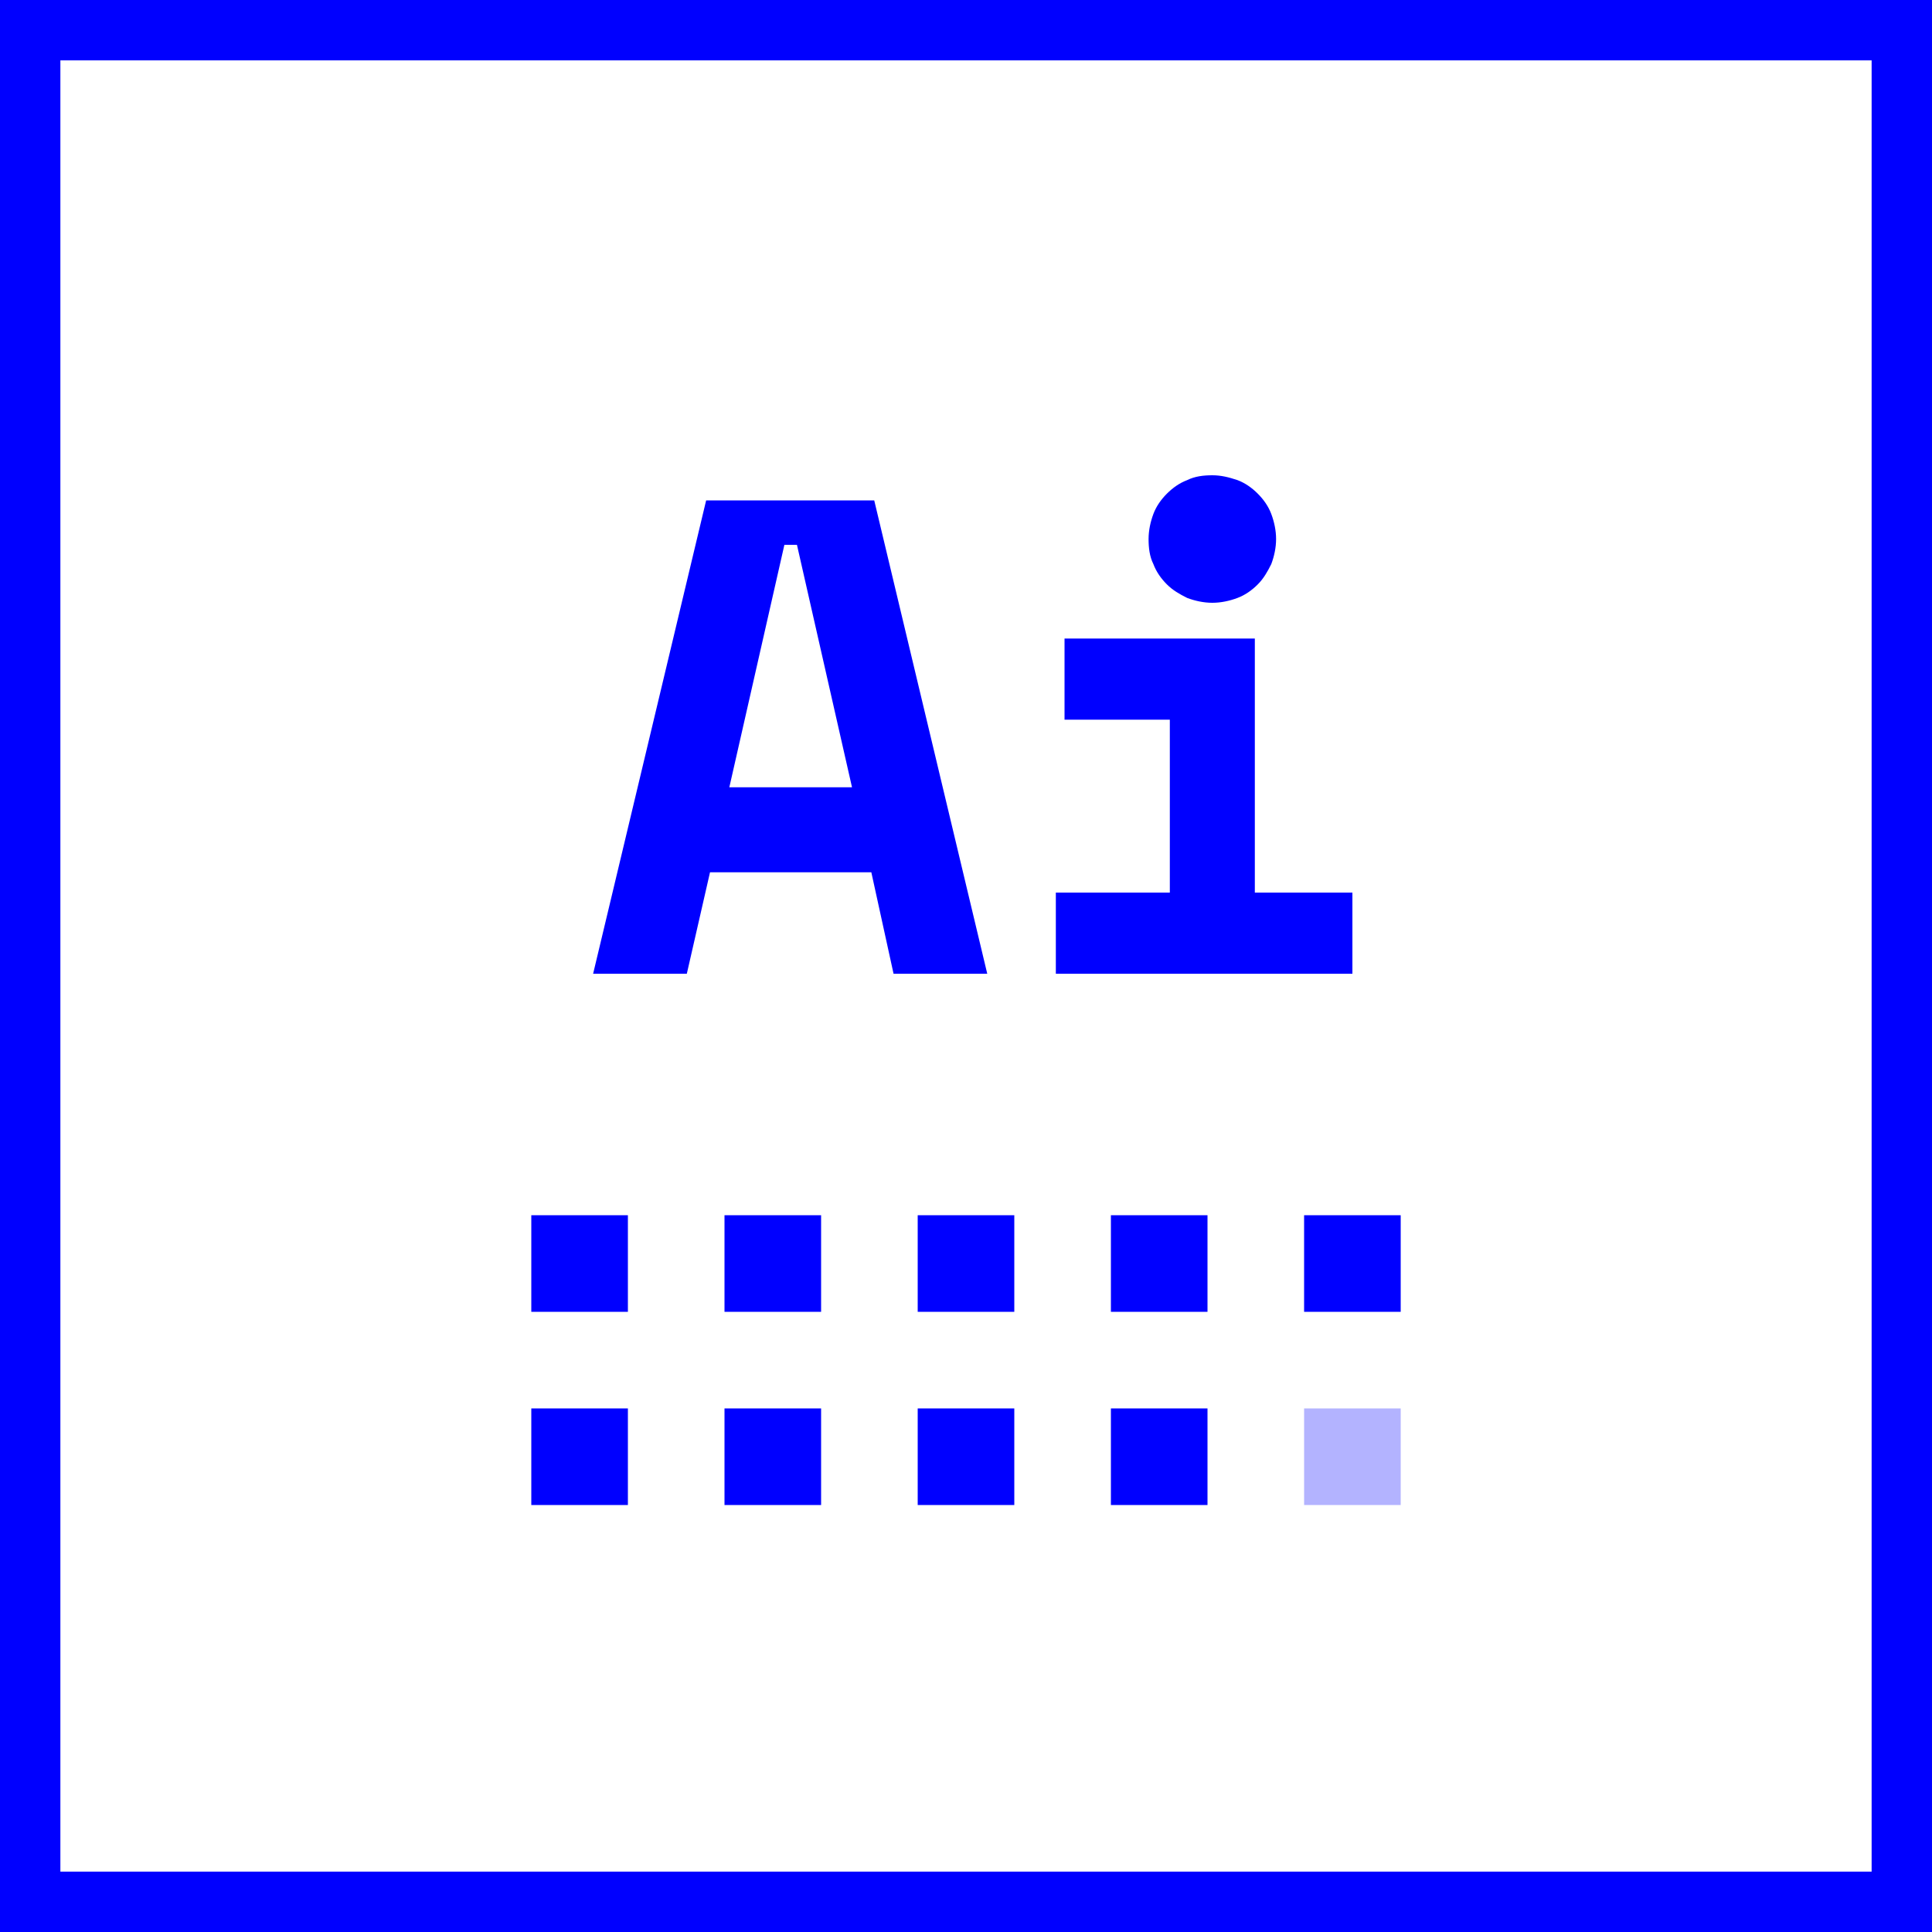
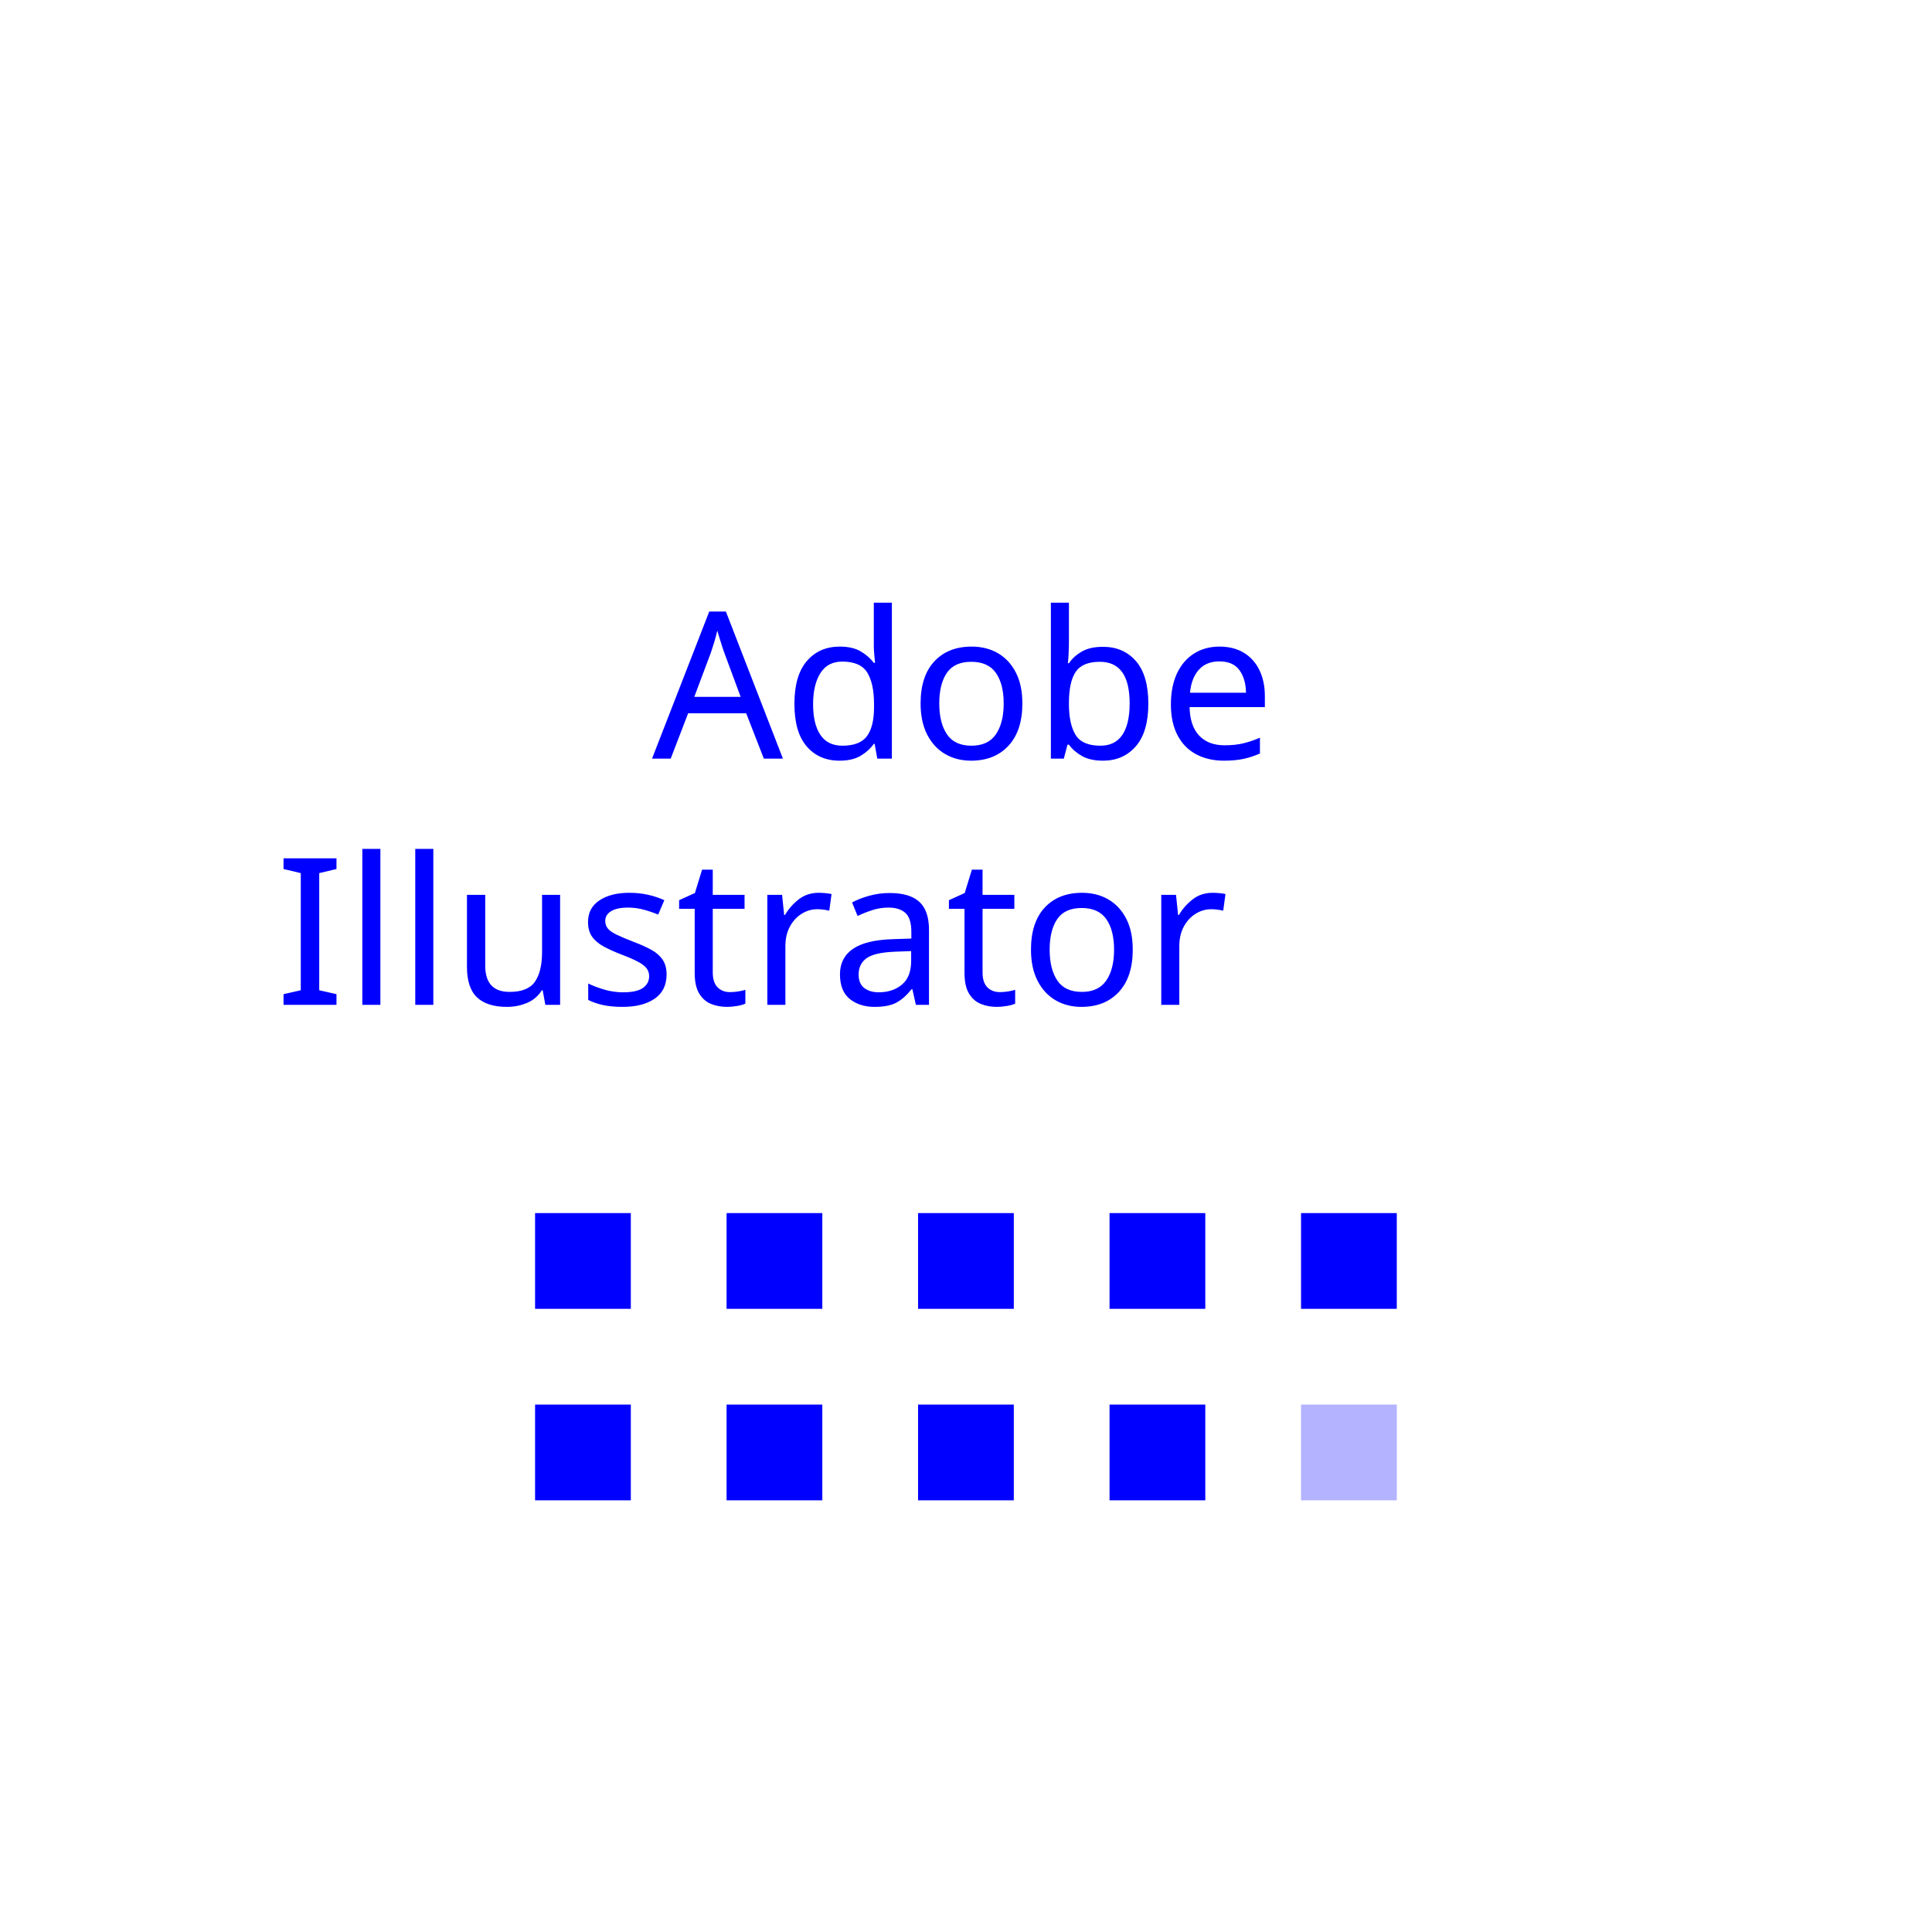
- <svg xmlns="http://www.w3.org/2000/svg" version="1.1" id="Layer_1" x="0px" y="0px" viewBox="600 0 200 200" enable-background="new 600 0 200 200" xml:space="preserve">
-   <rect x="600" fill="none" stroke="#0000FF" stroke-width="12.5" stroke-miterlimit="10" width="200" height="200" />
+ <svg xmlns="http://www.w3.org/2000/svg" version="1.1" id="Layer_1" x="0px" y="0px" viewBox="599.2 -1701.9 1412.5 1412.5" enable-background="new 599.2 -1701.9 1412.5 1412.5" xml:space="preserve">
  <g>
-     <g>
-       <path fill="#0000FF" d="M690.2,90.3h-16.7l-2.4,10.5h-9.7l11.7-49h17.4l11.7,49h-9.7L690.2,90.3z M675.5,81.5h12.7l-5.7-25.1h-1.3    L675.5,81.5z" />
-       <path fill="#0000FF" d="M709.3,92.4h11.8V74.5h-10.9v-8.4h19.7v26.3H740v8.4h-30.7V92.4z M732.1,55.8c0,0.9-0.2,1.8-0.5,2.6    c-0.4,0.8-0.8,1.5-1.4,2.1c-0.6,0.6-1.3,1.1-2.1,1.4c-0.8,0.3-1.7,0.5-2.6,0.5c-0.9,0-1.8-0.2-2.6-0.5c-0.8-0.4-1.5-0.8-2.1-1.4    c-0.6-0.6-1.1-1.3-1.4-2.1c-0.4-0.8-0.5-1.7-0.5-2.6c0-0.9,0.2-1.8,0.5-2.6c0.3-0.8,0.8-1.5,1.4-2.1c0.6-0.6,1.3-1.1,2.1-1.4    c0.8-0.4,1.7-0.5,2.6-0.5c0.9,0,1.7,0.2,2.6,0.5c0.8,0.3,1.5,0.8,2.1,1.4c0.6,0.6,1.1,1.3,1.4,2.1C731.9,54,732.1,54.9,732.1,55.8    z" />
-     </g>
-     <g>
-       <line fill="none" stroke="#0000FF" stroke-width="10" stroke-miterlimit="10" x1="655" y1="130.8" x2="665" y2="130.8" />
-       <line fill="none" stroke="#0000FF" stroke-width="10" stroke-miterlimit="10" x1="675" y1="130.8" x2="685" y2="130.8" />
-       <line fill="none" stroke="#0000FF" stroke-width="10" stroke-miterlimit="10" x1="695" y1="130.8" x2="705" y2="130.8" />
-       <line fill="none" stroke="#0000FF" stroke-width="10" stroke-miterlimit="10" x1="715" y1="130.8" x2="725" y2="130.8" />
-       <line fill="none" stroke="#0000FF" stroke-width="10" stroke-miterlimit="10" x1="735" y1="130.8" x2="745" y2="130.8" />
-       <line fill="none" stroke="#0000FF" stroke-width="10" stroke-miterlimit="10" x1="655" y1="150.8" x2="665" y2="150.8" />
-       <line fill="none" stroke="#0000FF" stroke-width="10" stroke-miterlimit="10" x1="675" y1="150.8" x2="685" y2="150.8" />
-       <line fill="none" stroke="#0000FF" stroke-width="10" stroke-miterlimit="10" x1="695" y1="150.8" x2="705" y2="150.8" />
-       <line fill="none" stroke="#0000FF" stroke-width="10" stroke-miterlimit="10" x1="715" y1="150.8" x2="725" y2="150.8" />
-       <line opacity="0.3" fill="none" stroke="#0000FF" stroke-width="10" stroke-miterlimit="10" x1="735" y1="150.8" x2="745" y2="150.8" />
-     </g>
+     <line fill="none" stroke="#0000FF" stroke-width="70" stroke-miterlimit="10" x1="990.4" y1="-780" x2="1060.4" y2="-780" />
+     <line fill="none" stroke="#0000FF" stroke-width="70" stroke-miterlimit="10" x1="1130.4" y1="-780" x2="1200.4" y2="-780" />
+     <line fill="none" stroke="#0000FF" stroke-width="70" stroke-miterlimit="10" x1="1270.4" y1="-780" x2="1340.4" y2="-780" />
+     <line fill="none" stroke="#0000FF" stroke-width="70" stroke-miterlimit="10" x1="1410.4" y1="-780" x2="1480.4" y2="-780" />
+     <line fill="none" stroke="#0000FF" stroke-width="70" stroke-miterlimit="10" x1="1550.4" y1="-780" x2="1620.4" y2="-780" />
+     <line fill="none" stroke="#0000FF" stroke-width="70" stroke-miterlimit="10" x1="990.4" y1="-640" x2="1060.4" y2="-640" />
+     <line fill="none" stroke="#0000FF" stroke-width="70" stroke-miterlimit="10" x1="1130.4" y1="-640" x2="1200.4" y2="-640" />
+     <line fill="none" stroke="#0000FF" stroke-width="70" stroke-miterlimit="10" x1="1270.4" y1="-640" x2="1340.4" y2="-640" />
+     <line fill="none" stroke="#0000FF" stroke-width="70" stroke-miterlimit="10" x1="1410.4" y1="-640" x2="1480.4" y2="-640" />
+     <line opacity="0.3" fill="none" stroke="#0000FF" stroke-width="70" stroke-miterlimit="10" enable-background="new    " x1="1550.4" y1="-640" x2="1620.4" y2="-640" />
  </g>
+   <text transform="matrix(1 0 0 1 1075.9 -1147.261)">
+     <tspan x="0" y="0" fill="#0000FF" font-family="'SpaceMono-Bold'" font-size="150">Adobe</tspan>
+     <tspan x="-275.4" y="180" fill="#0000FF" font-family="'SpaceMono-Bold'" font-size="150">Illustrator</tspan>
+   </text>
</svg>
